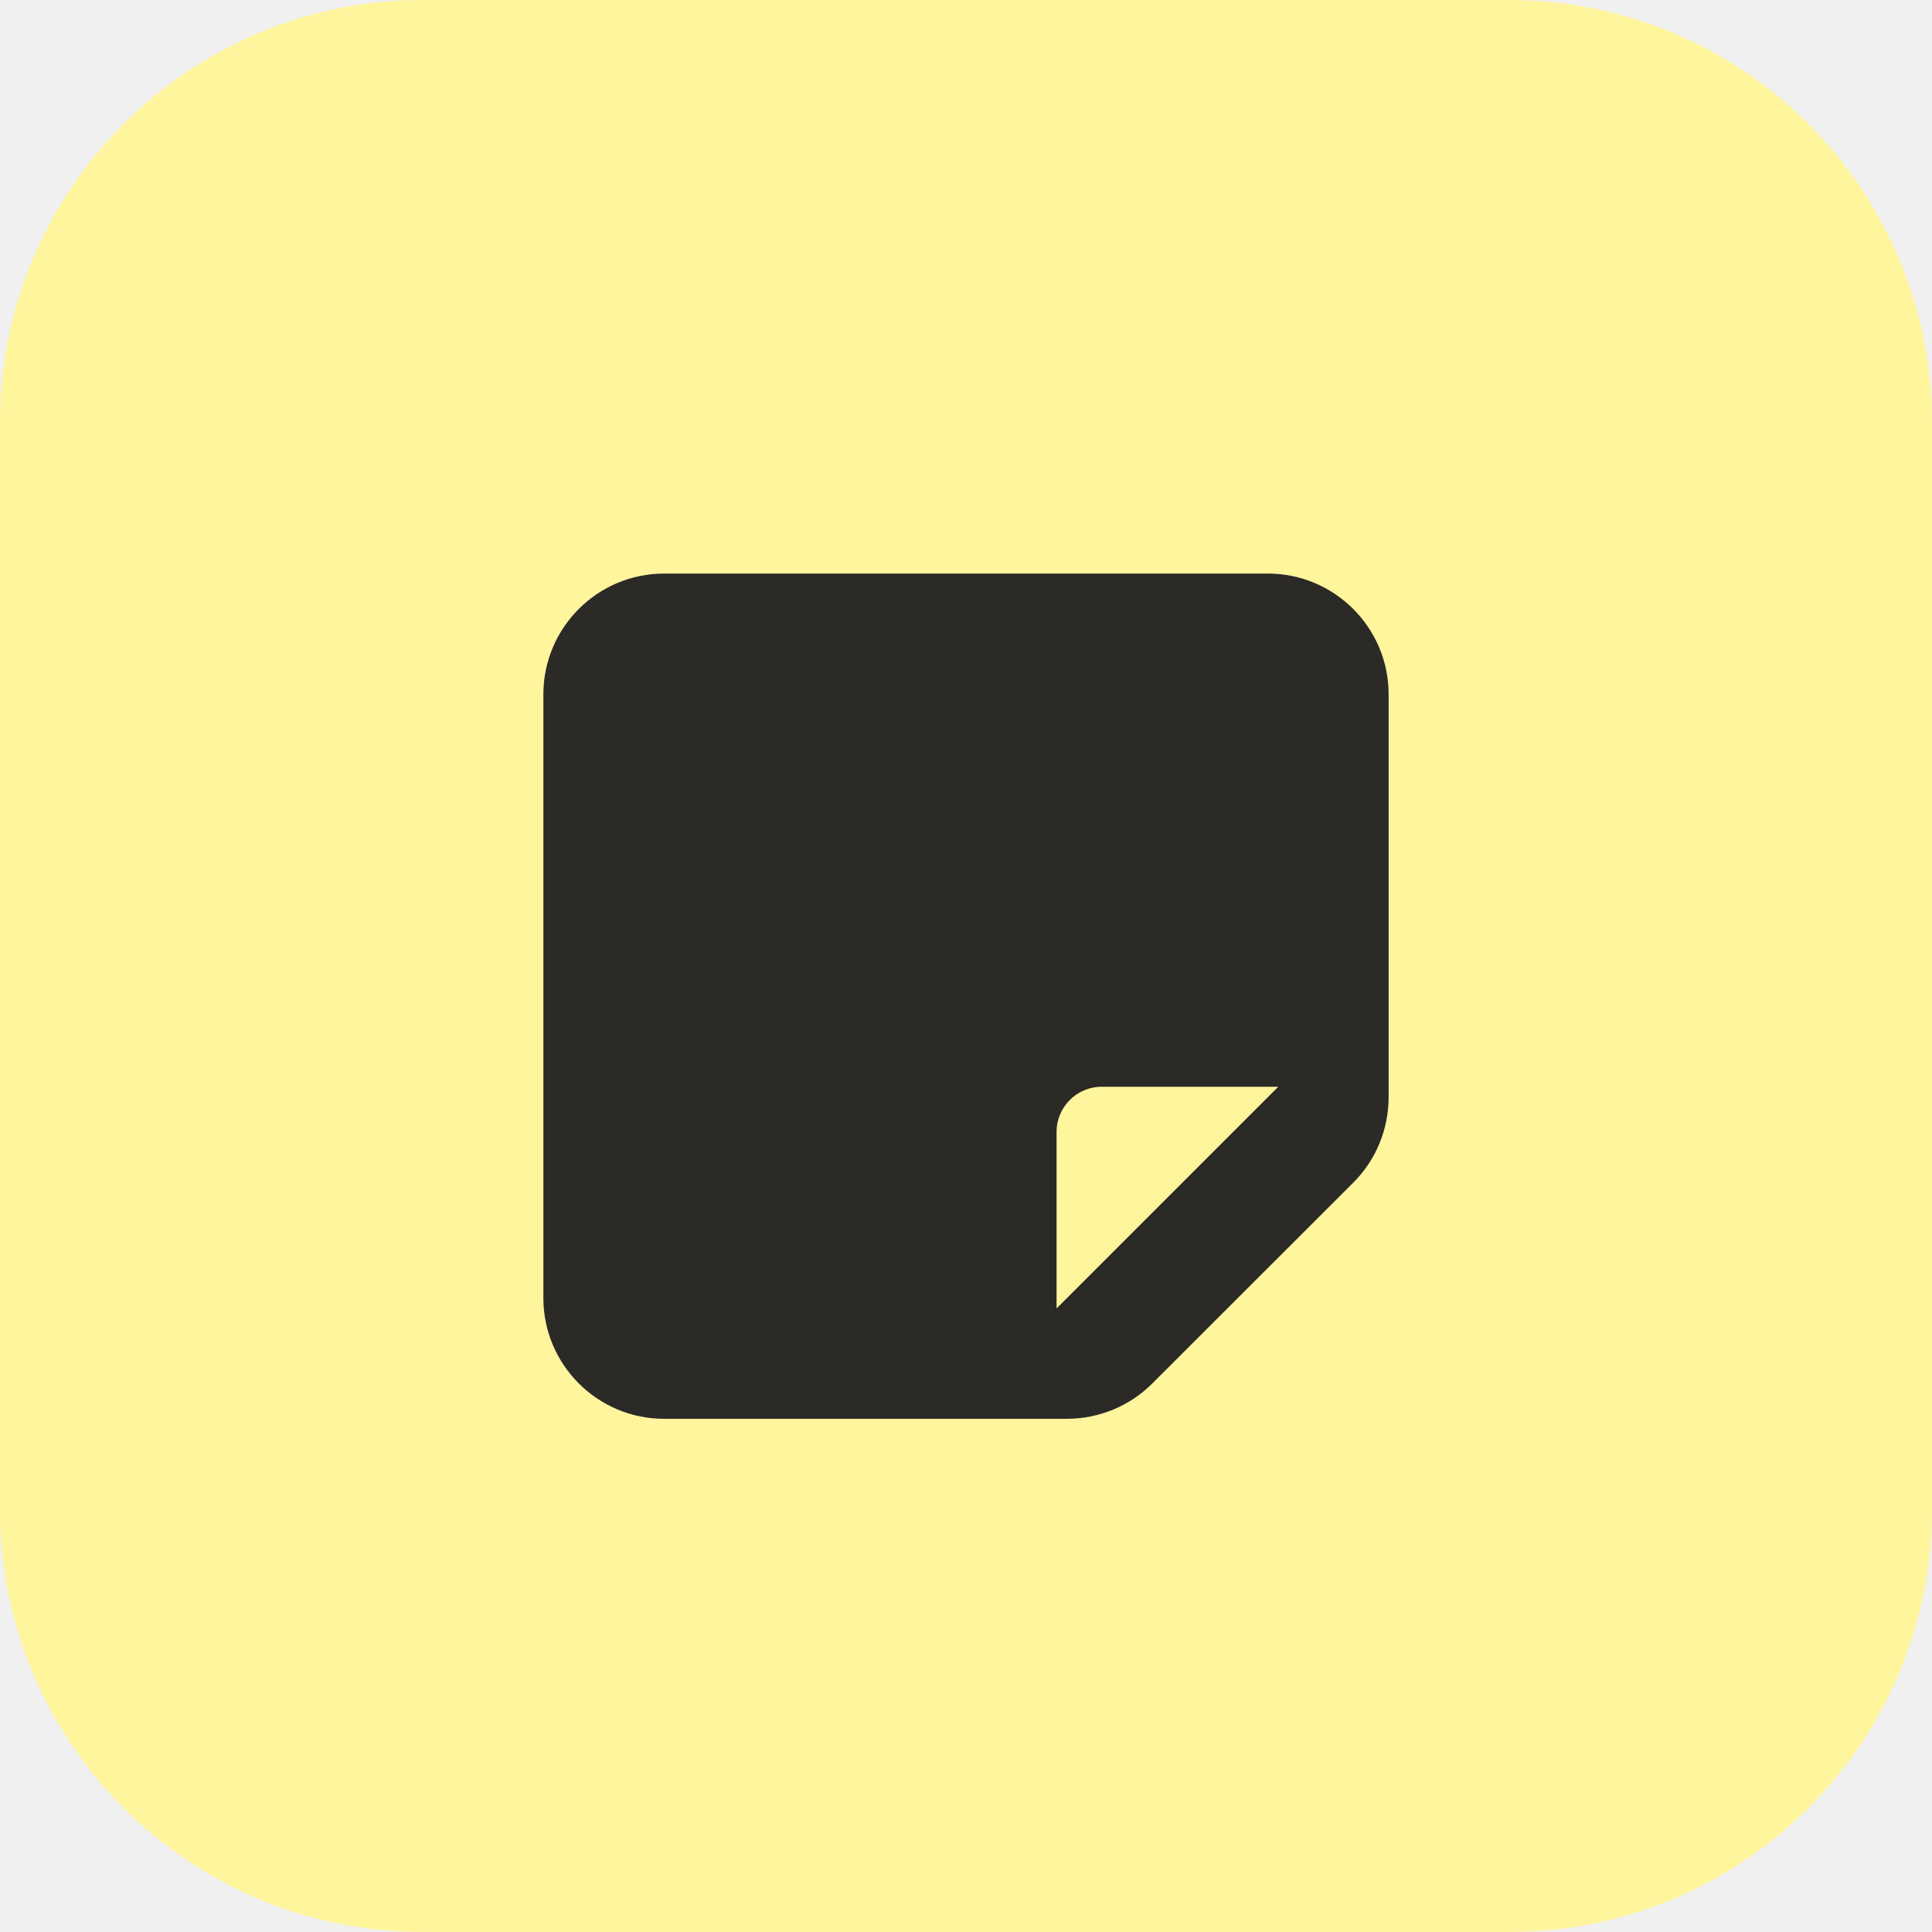
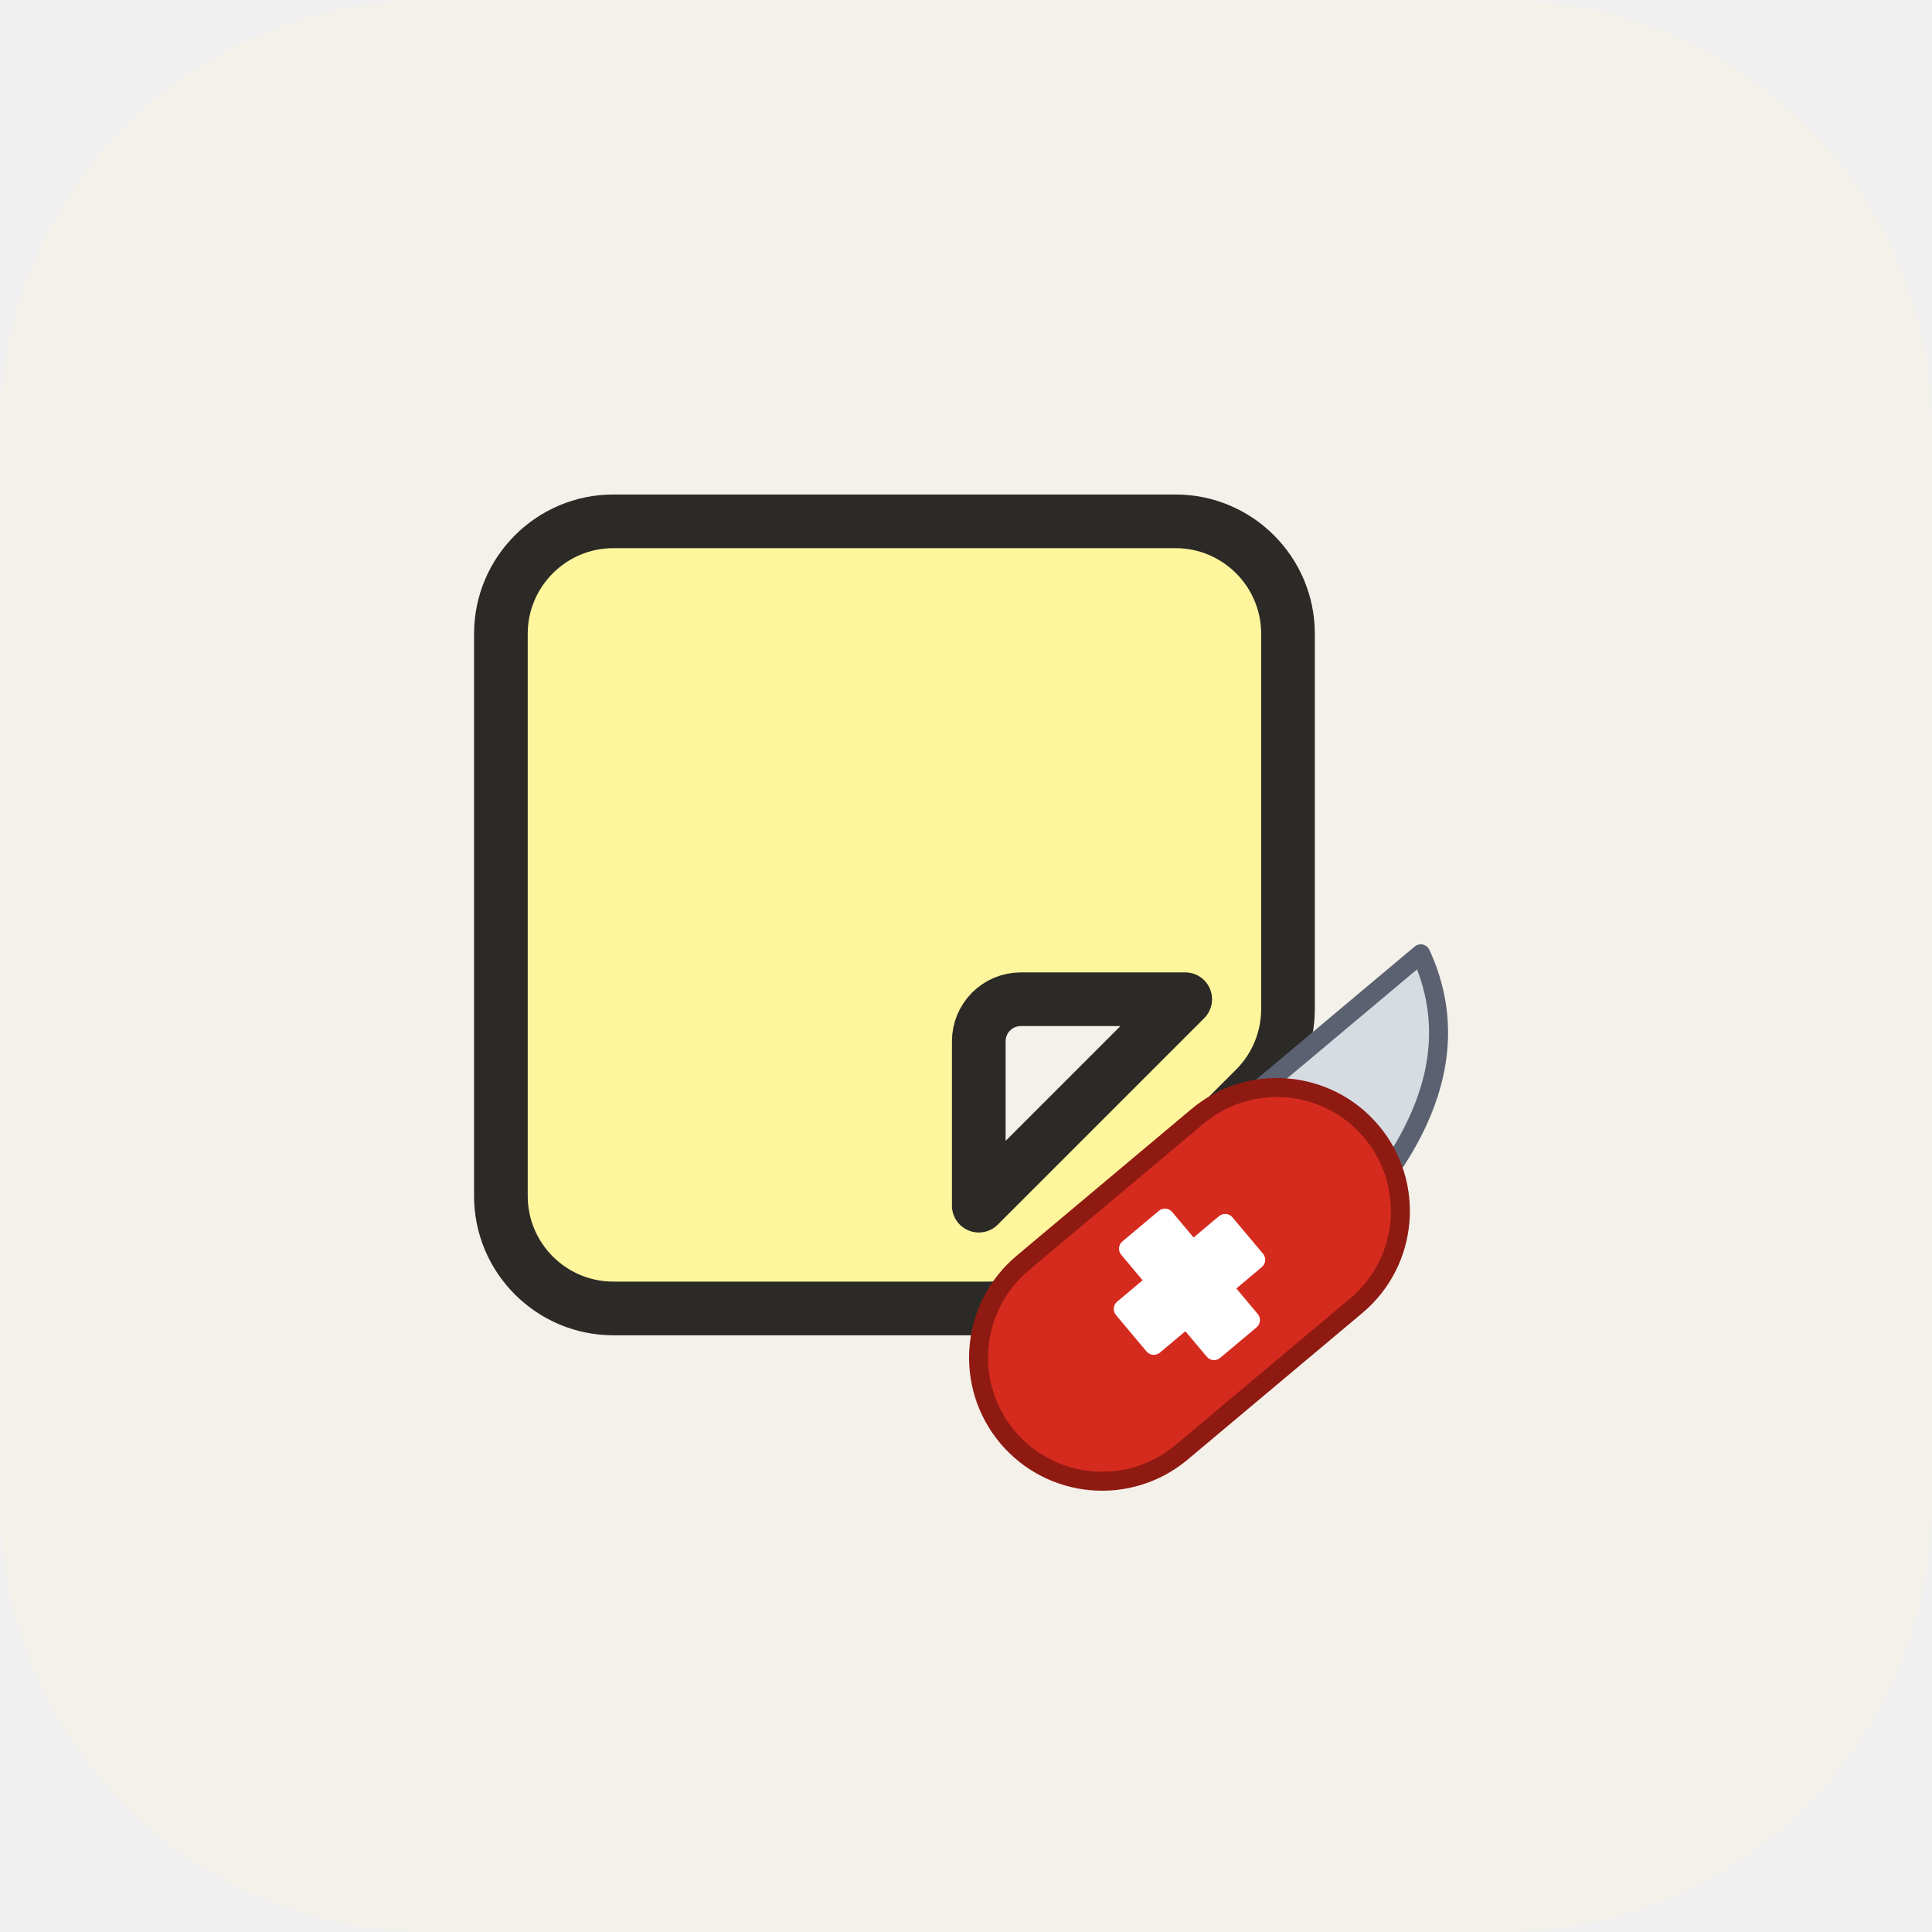
- <svg xmlns="http://www.w3.org/2000/svg" viewBox="0 0 512 512">
-   <rect width="512" height="512" rx="112" fill="#fff59d" />
-   <g transform="translate(144 136) scale(0.5)">
-     <path fill="#2b2a27" d="M64 480c-35.3 0-64-28.7-64-64L0 96C0 60.7 28.7 32 64 32l320 0c35.3 0 64 28.7 64 64l0 213.5c0 17-6.7 33.3-18.7 45.3L322.7 461.3c-12 12-28.3 18.7-45.3 18.7L64 480zM389.5 304L296 304c-13.3 0-24 10.7-24 24l0 93.5 117.5-117.5z" />
+ <svg xmlns="http://www.w3.org/2000/svg" viewBox="0 0 108 108">
+   <rect width="108" height="108" rx="24" fill="#f4f1ea" />
+   <g>
+     <path transform="translate(28 26) scale(0.098214)" fill="#fff59d" stroke="#2b2a27" stroke-width="30.545" stroke-linejoin="round" d="M64 480c-35.3 0-64-28.7-64-64L0 96C0 60.7 28.7 32 64 32l320 0c35.3 0 64 28.7 64 64l0 213.5c0 17-6.7 33.3-18.7 45.3L322.7 461.3c-12 12-28.3 18.7-45.3 18.7L64 480zM389.5 304L296 304c-13.3 0-24 10.7-24 24l0 93.5 117.5-117.5z" />
+     <g transform="translate(52 52) scale(0.53125) rotate(-40 32 32)">
+       <path d="M44 22 L66 22 Q63 33 50 37 L44 37 Z" fill="#d7dbe2" stroke="#5b6170" stroke-width="2" stroke-linejoin="round" />
+       <rect x="0" y="20" width="50" height="26" rx="13" fill="#d52b1e" stroke="#8f1a12" stroke-width="2" />
+       <rect x="21.5" y="25" width="7" height="16" rx="1" fill="#fff" />
+       <rect x="17" y="29.5" width="16" height="7" rx="1" fill="#fff" />
+     </g>
  </g>
</svg>
